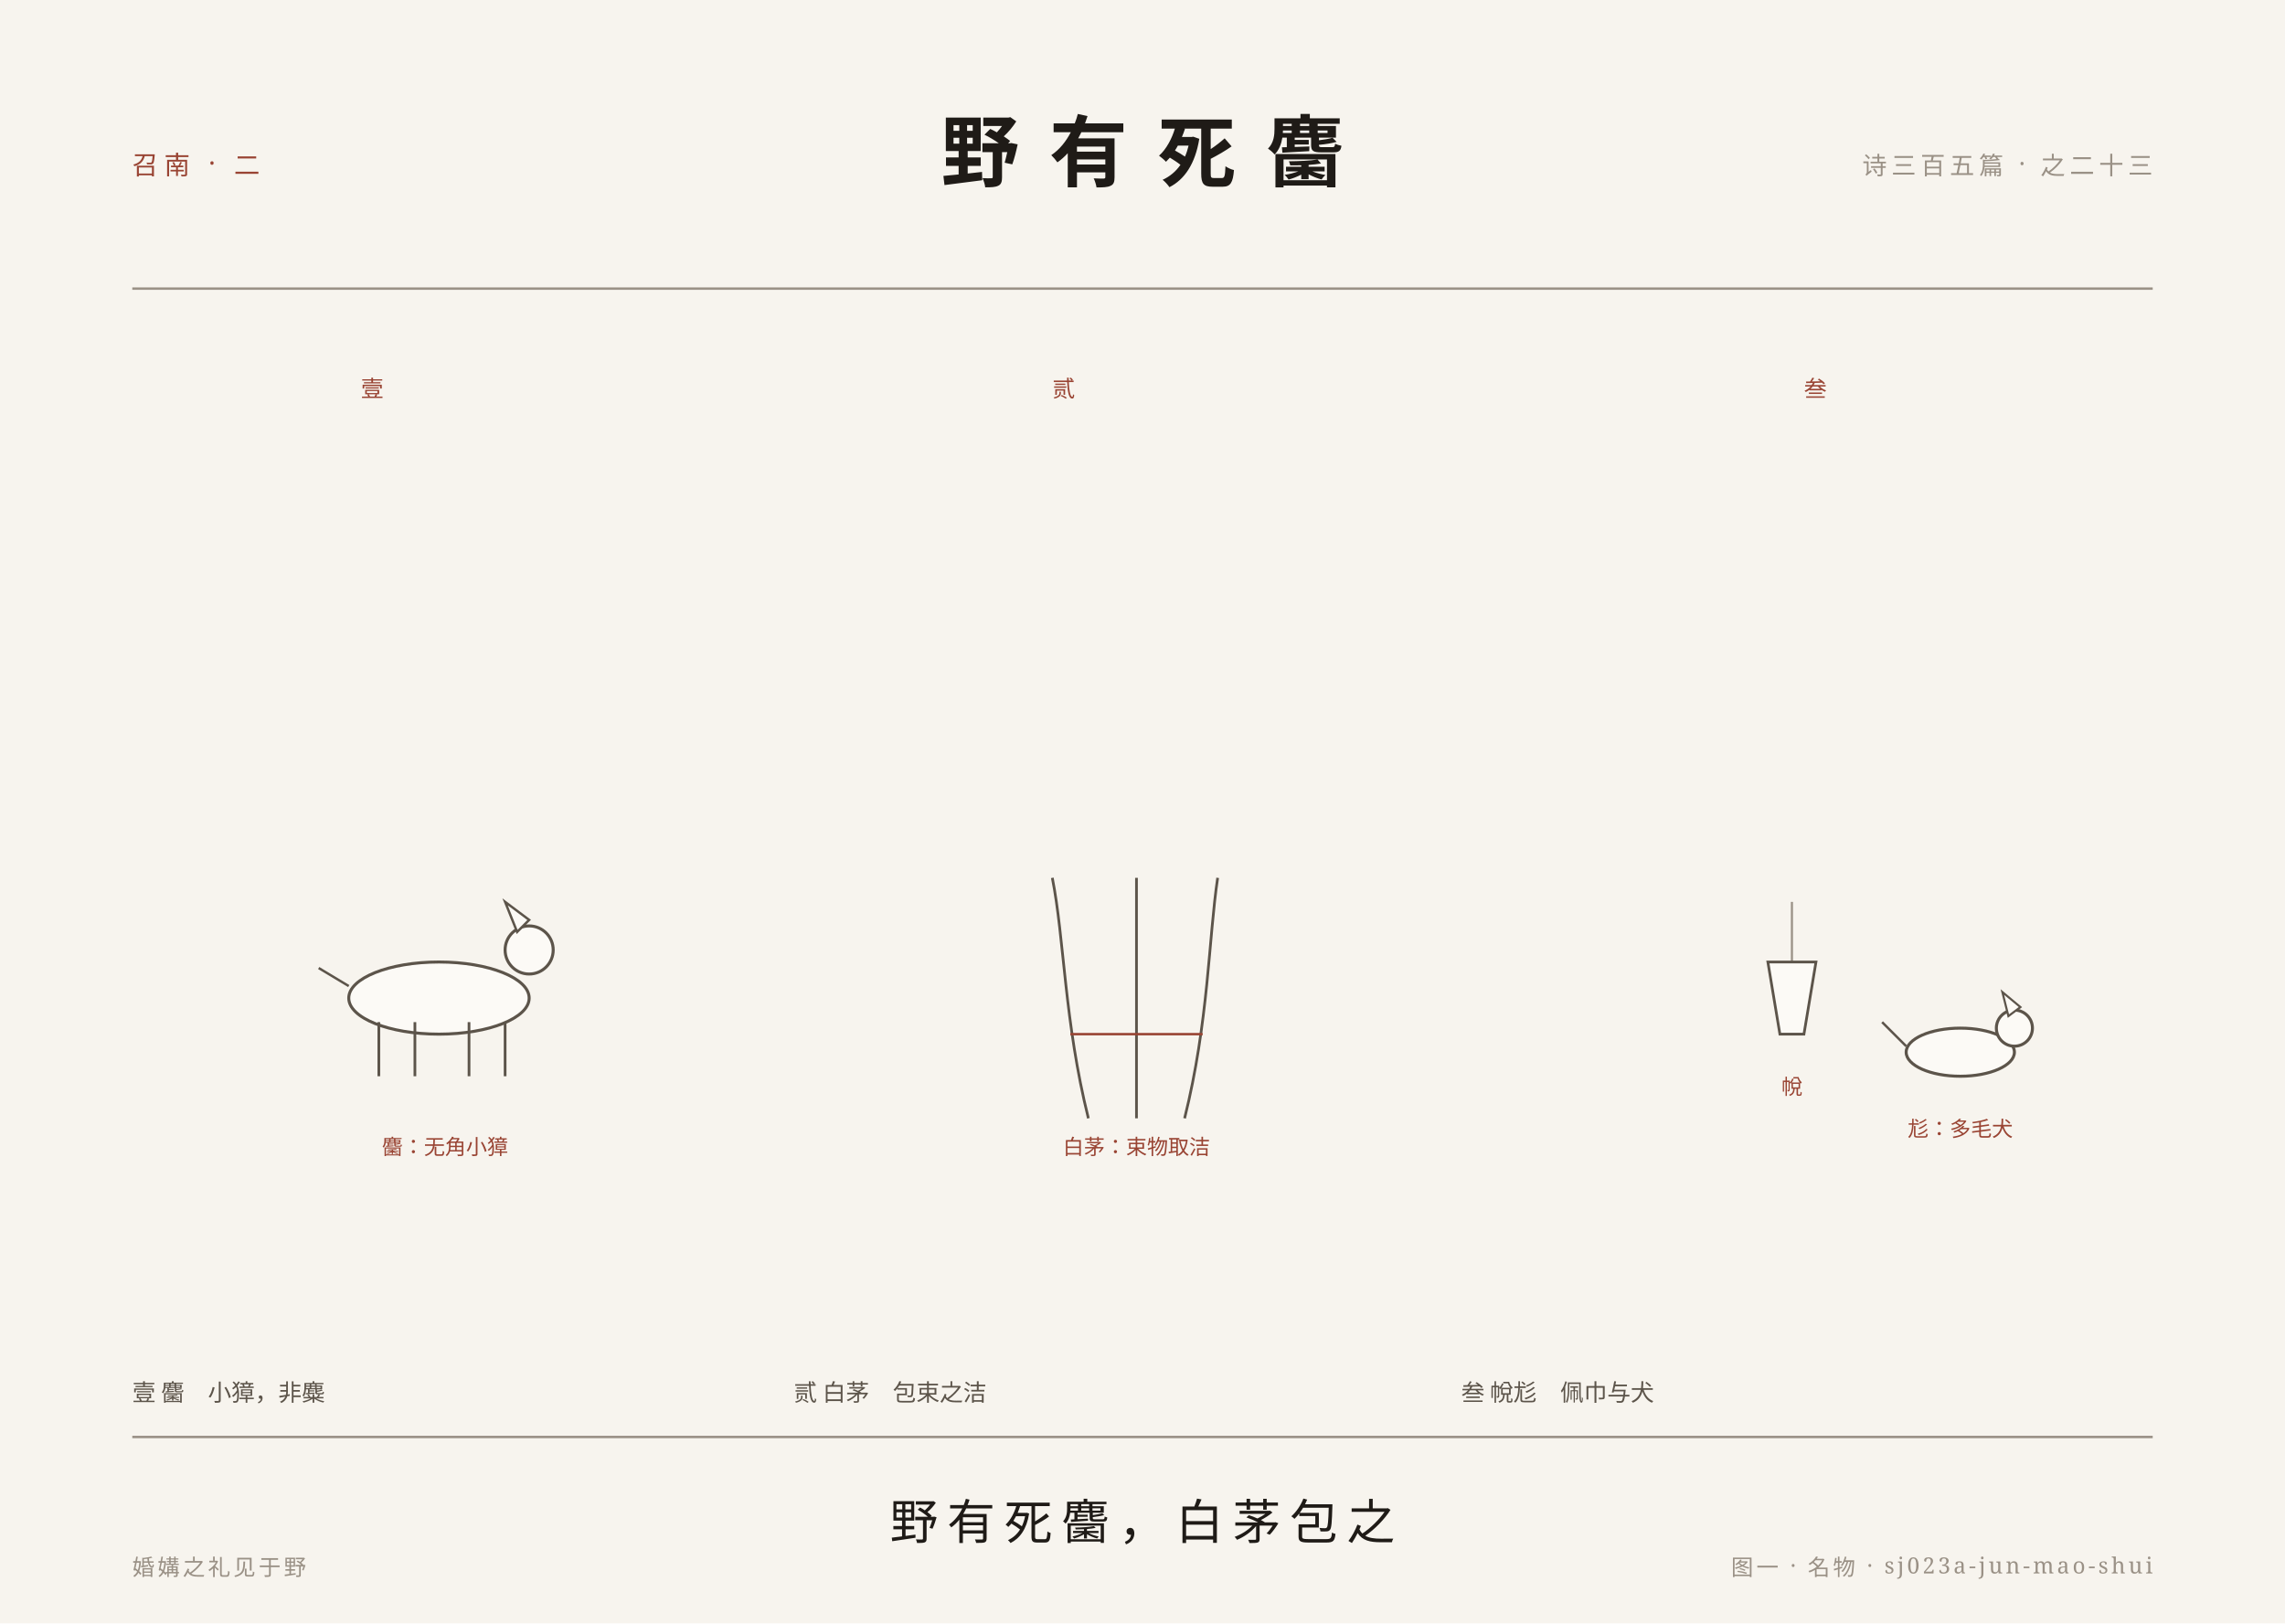
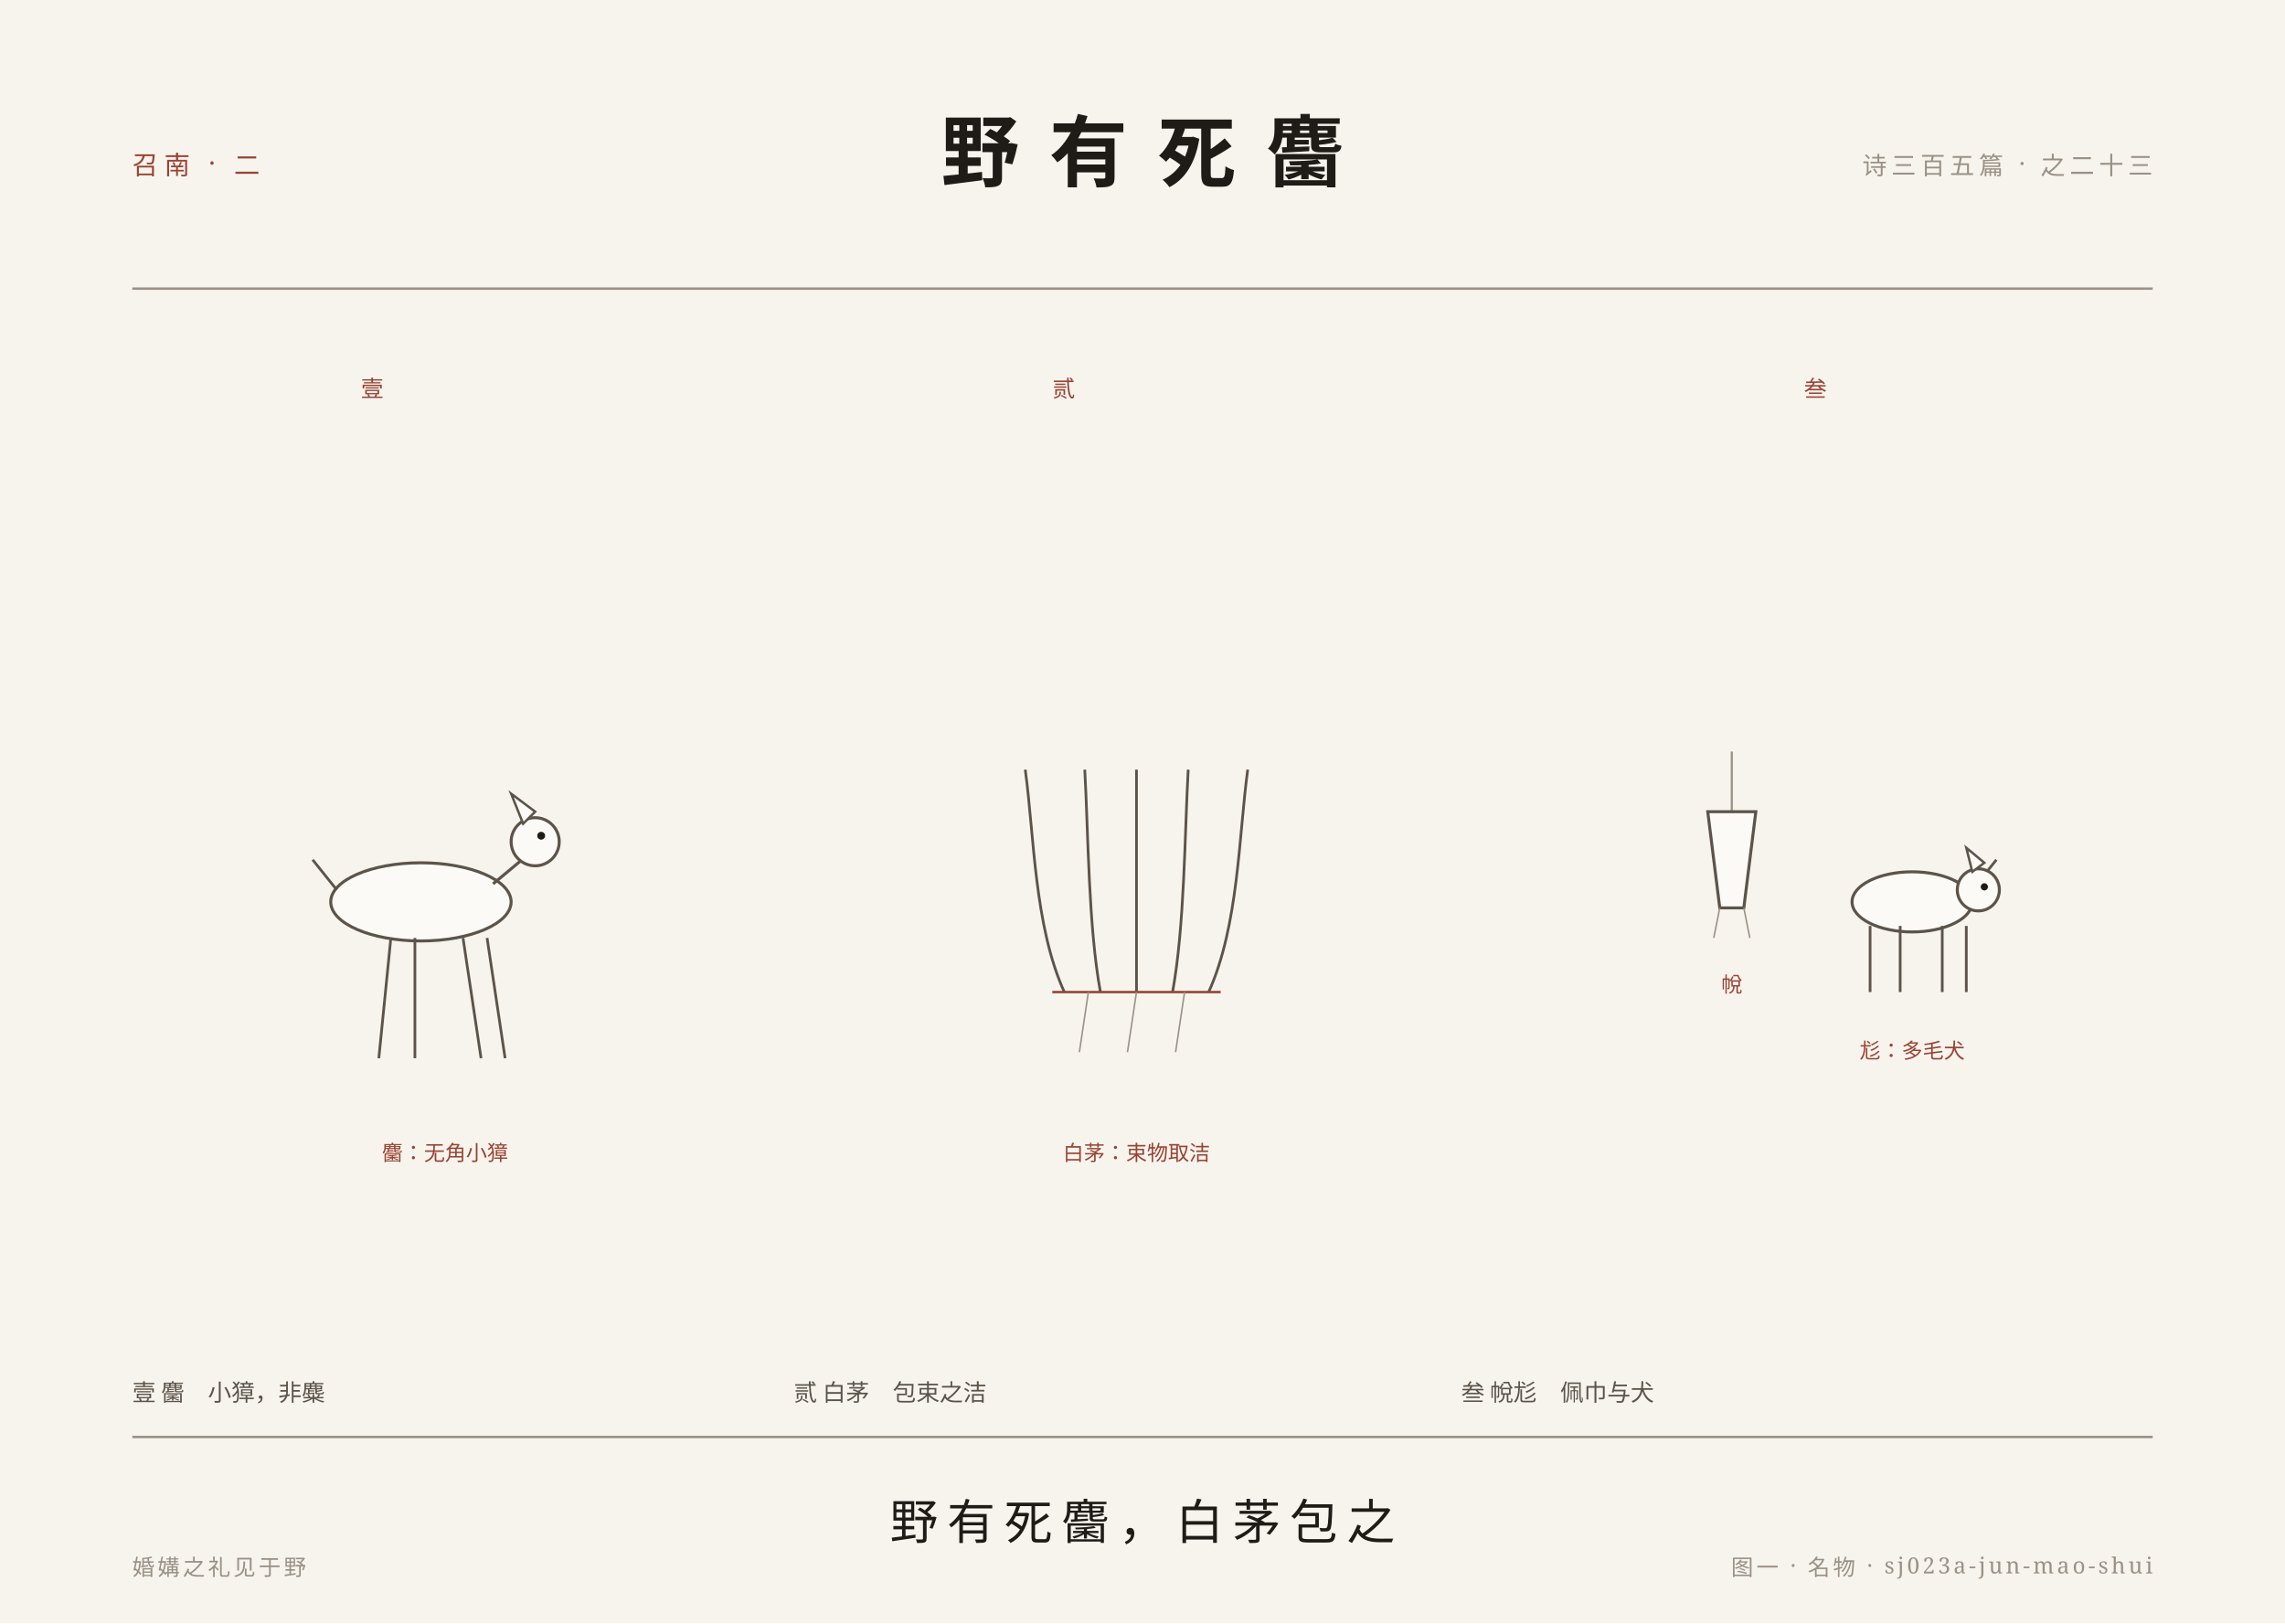
<svg xmlns="http://www.w3.org/2000/svg" viewBox="0 0 760 540" width="760" height="540" font-family="'Noto Serif SC','Songti SC',serif">
  <rect x="0" y="0" width="760" height="540" fill="#F7F4EE" />
  <text x="44" y="58" font-size="8.6" letter-spacing="2" fill="#994433">召南 · 二</text>
  <text x="380" y="60" text-anchor="middle" font-size="26" letter-spacing="10" fill="#1F1B17" font-weight="700">野有死麕</text>
  <text x="716" y="58" text-anchor="end" font-size="8.2" letter-spacing="1.5" fill="#9A9186">诗三百五篇 · 之二十三</text>
  <line x1="44" y1="96" x2="716" y2="96" stroke="#9A9186" stroke-width="0.8" />
  <text x="120" y="132" font-size="7.6" fill="#994433">壹</text>
  <text x="350" y="132" font-size="7.6" fill="#994433">贰</text>
  <text x="600" y="132" font-size="7.6" fill="#994433">叁</text>
-   <ellipse cx="146" cy="332" rx="30" ry="12" fill="#FCFAF6" stroke="#5C544A" stroke-width="1.0" />
-   <circle cx="176" cy="316" r="8" fill="#FCFAF6" stroke="#5C544A" stroke-width="1.0" />
-   <path d="M172,310 L168,300 L176,306 Z" fill="#FCFAF6" stroke="#5C544A" stroke-width="0.8" />
-   <line x1="126" y1="340" x2="126" y2="358" stroke="#5C544A" stroke-width="0.9" />
-   <line x1="138" y1="340" x2="138" y2="358" stroke="#5C544A" stroke-width="0.9" />
-   <line x1="156" y1="340" x2="156" y2="358" stroke="#5C544A" stroke-width="0.9" />
-   <line x1="168" y1="340" x2="168" y2="358" stroke="#5C544A" stroke-width="0.9" />
-   <line x1="116" y1="328" x2="106" y2="322" stroke="#5C544A" stroke-width="0.8" />
-   <text x="148" y="384" text-anchor="middle" font-size="7.0" fill="#994433">麕：无角小獐</text>
-   <path d="M362,372 C354,340 354,312 350,292" fill="none" stroke="#5C544A" stroke-width="0.9" />
-   <path d="M378,372 C378,340 378,312 378,292" fill="none" stroke="#5C544A" stroke-width="0.9" />
-   <path d="M394,372 C402,340 402,312 405,292" fill="none" stroke="#5C544A" stroke-width="0.9" />
-   <line x1="356" y1="344" x2="400" y2="344" stroke="#994433" stroke-width="0.8" />
-   <text x="378" y="384" text-anchor="middle" font-size="7.0" fill="#994433">白茅：束物取洁</text>
-   <line x1="596" y1="300" x2="596" y2="320" stroke="#9A9186" stroke-width="0.7" />
-   <path d="M588,320 L604,320 L600,344 L592,344 Z" fill="#FCFAF6" stroke="#5C544A" stroke-width="0.9" />
-   <ellipse cx="652" cy="350" rx="18" ry="8" fill="#FCFAF6" stroke="#5C544A" stroke-width="1.0" />
-   <circle cx="670" cy="342" r="6" fill="#FCFAF6" stroke="#5C544A" stroke-width="1.0" />
-   <path d="M668,338 L666,330 L672,335 Z" fill="#FCFAF6" stroke="#5C544A" stroke-width="0.7" />
-   <line x1="634" y1="348" x2="626" y2="340" stroke="#5C544A" stroke-width="0.8" />
-   <text x="596" y="364" text-anchor="middle" font-size="7.0" fill="#994433">帨</text>
-   <text x="652" y="378" text-anchor="middle" font-size="7.0" fill="#994433">尨：多毛犬</text>
+   <ellipse cx="140" cy="300" rx="30" ry="13" fill="#FCFAF6" stroke="#5C544A" stroke-width="1" />
+   <line x1="130" y1="312" x2="126" y2="352" stroke="#5C544A" stroke-width="0.9" />
+   <line x1="138" y1="312" x2="138" y2="352" stroke="#5C544A" stroke-width="0.9" />
+   <line x1="154" y1="312" x2="160" y2="352" stroke="#5C544A" stroke-width="0.9" />
+   <line x1="162" y1="312" x2="168" y2="352" stroke="#5C544A" stroke-width="0.9" />
+   <line x1="112" y1="296" x2="104" y2="286" stroke="#5C544A" stroke-width="0.9" />
+   <path d="M164,294 L176,284" fill="none" stroke="#5C544A" stroke-width="1" />
+   <circle cx="178" cy="280" r="8" fill="#FCFAF6" stroke="#5C544A" stroke-width="1" />
+   <path d="M174,274 L170,264 L178,270 Z" fill="#FCFAF6" stroke="#5C544A" stroke-width="0.8" />
+   <circle cx="180" cy="278" r="1.3" fill="#1F1B17" stroke="#1F1B17" stroke-width="0" />
+   <text x="148" y="386" text-anchor="middle" font-size="7" fill="#994433">麕：无角小獐</text>
+   <path d="M354,330 C344,308 344,278 341,256" fill="none" stroke="#5C544A" stroke-width="0.9" />
+   <path d="M366,330 C362,308 362,278 360.8,256" fill="none" stroke="#5C544A" stroke-width="0.9" />
+   <path d="M378,330 C378,308 378,278 378,256" fill="none" stroke="#5C544A" stroke-width="0.9" />
+   <path d="M390,330 C394,308 394,278 395.2,256" fill="none" stroke="#5C544A" stroke-width="0.9" />
+   <path d="M402,330 C412,308 412,278 415,256" fill="none" stroke="#5C544A" stroke-width="0.9" />
+   <line x1="350" y1="330" x2="406" y2="330" stroke="#994433" stroke-width="0.8" />
+   <line x1="362" y1="330" x2="359" y2="350" stroke="#9A9186" stroke-width="0.5" />
+   <line x1="378" y1="330" x2="375" y2="350" stroke="#9A9186" stroke-width="0.5" />
+   <line x1="394" y1="330" x2="391" y2="350" stroke="#9A9186" stroke-width="0.5" />
+   <text x="378" y="386" text-anchor="middle" font-size="7" fill="#994433">白茅：束物取洁</text>
+   <line x1="576" y1="250" x2="576" y2="270" stroke="#9A9186" stroke-width="0.7" />
+   <path d="M568,270 L584,270 L580,302 L572,302 Z" fill="#FCFAF6" stroke="#5C544A" stroke-width="1" />
+   <line x1="572" y1="302" x2="570" y2="312" stroke="#9A9186" stroke-width="0.5" />
+   <line x1="580" y1="302" x2="582" y2="312" stroke="#9A9186" stroke-width="0.5" />
+   <text x="576" y="330" text-anchor="middle" font-size="7" fill="#994433">帨</text>
+   <ellipse cx="636" cy="300" rx="20" ry="10" fill="#FCFAF6" stroke="#5C544A" stroke-width="1" />
+   <line x1="622" y1="308" x2="622" y2="330" stroke="#5C544A" stroke-width="0.9" />
+   <line x1="632" y1="308" x2="632" y2="330" stroke="#5C544A" stroke-width="0.9" />
+   <line x1="646" y1="308" x2="646" y2="330" stroke="#5C544A" stroke-width="0.9" />
+   <line x1="654" y1="308" x2="654" y2="330" stroke="#5C544A" stroke-width="0.9" />
+   <line x1="656" y1="296" x2="664" y2="286" stroke="#5C544A" stroke-width="0.9" />
+   <circle cx="658" cy="296" r="7" fill="#FCFAF6" stroke="#5C544A" stroke-width="1" />
+   <path d="M656,290 L654,282 L660,287 Z" fill="#FCFAF6" stroke="#5C544A" stroke-width="0.8" />
+   <circle cx="660" cy="295" r="1.2" fill="#1F1B17" stroke="#1F1B17" stroke-width="0" />
+   <text x="636" y="352" text-anchor="middle" font-size="7" fill="#994433">尨：多毛犬</text>
  <text x="44" y="466" font-size="7.8" fill="#5C544A">壹 麕　小獐，非麋</text>
  <text x="264" y="466" font-size="7.8" fill="#5C544A">贰 白茅　包束之洁</text>
  <text x="486" y="466" font-size="7.8" fill="#5C544A">叁 帨尨　佩巾与犬</text>
  <line x1="44" y1="478" x2="716" y2="478" stroke="#9A9186" stroke-width="0.8" />
  <text x="380" y="512" text-anchor="middle" font-size="16" letter-spacing="3" fill="#1F1B17">野有死麕，白茅包之</text>
  <text x="44" y="524" font-size="7.4" letter-spacing="1" fill="#9A9186">婚媾之礼见于野</text>
  <text x="716" y="524" text-anchor="end" font-size="7.4" letter-spacing="1" fill="#9A9186">图一 · 名物 · sj023a-jun-mao-shui</text>
</svg>
